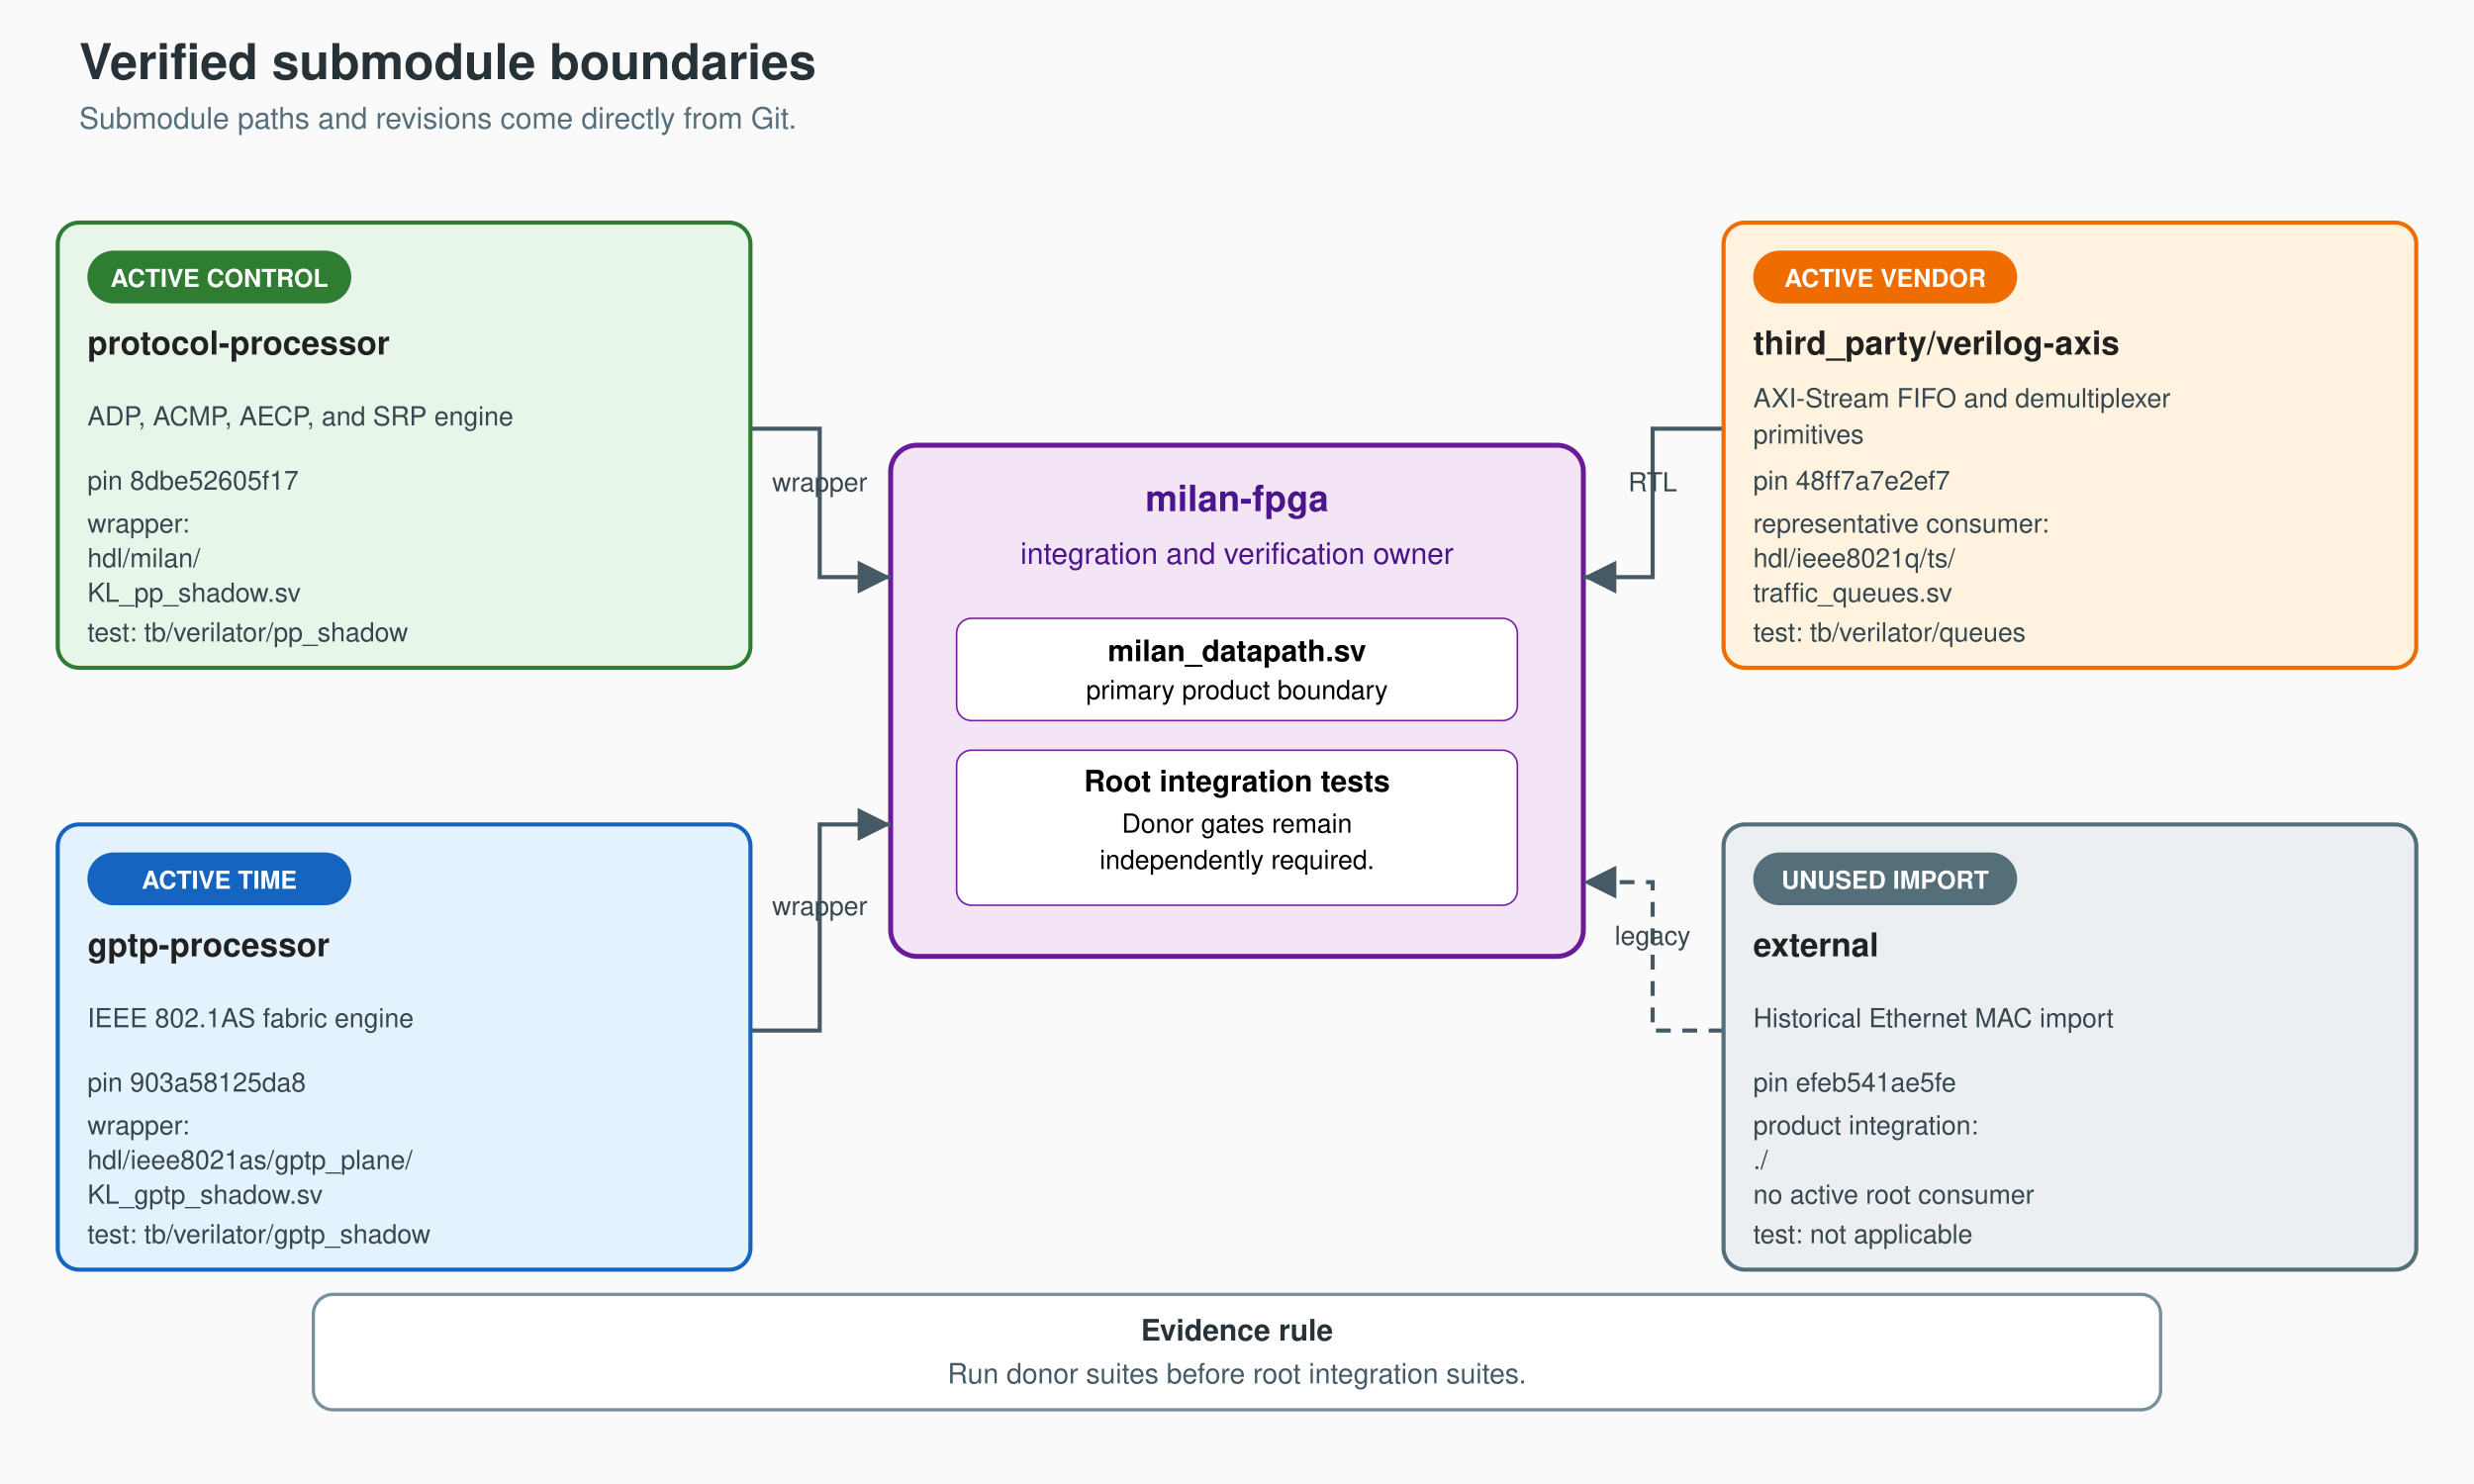
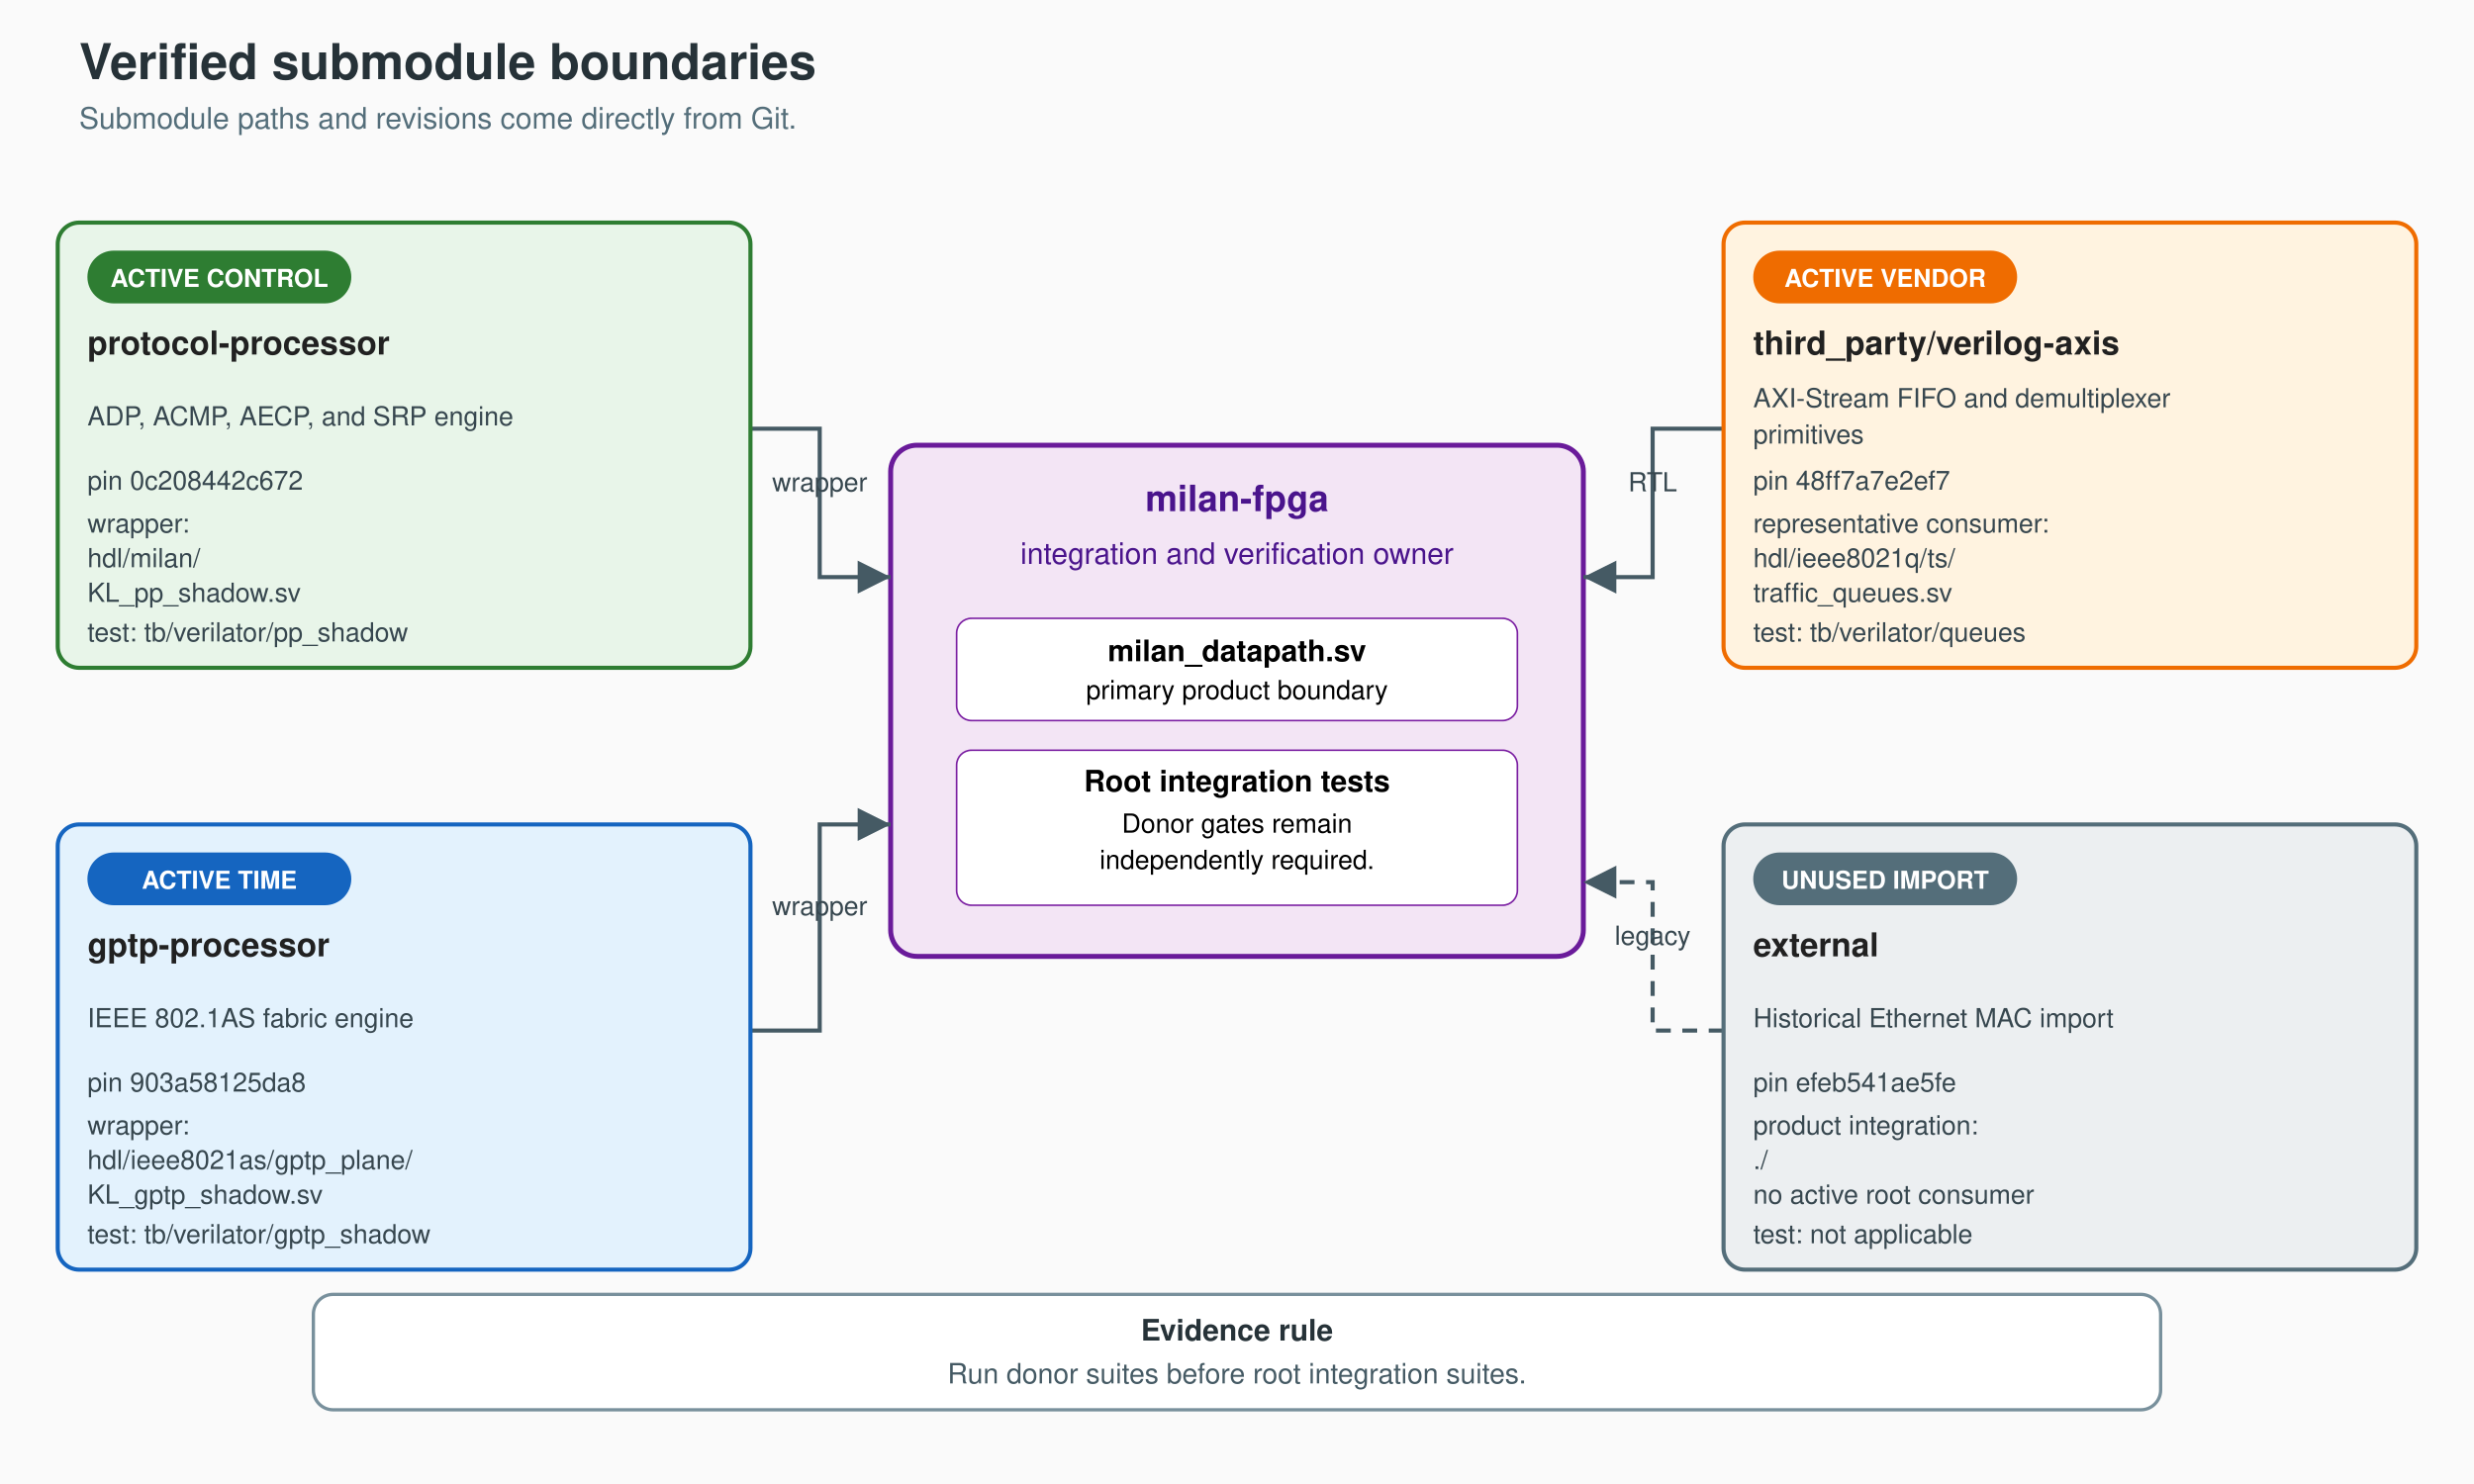
<svg xmlns="http://www.w3.org/2000/svg" width="1500" height="900" viewBox="0 0 1500 900" font-family="Helvetica,Arial,sans-serif">
  <rect width="1500" height="900" fill="#FAFAFA" />
  <defs>
    <marker id="arrow" markerWidth="12" markerHeight="12" refX="8" refY="4" orient="auto">
      <path d="M0,0 L8,4 L0,8 Z" fill="#455A64" />
    </marker>
  </defs>
  <text x="48" y="48" font-size="30" font-weight="bold" fill="#263238">Verified submodule boundaries</text>
  <text x="48" y="78" font-size="18" fill="#546E7A">Submodule paths and revisions come directly from Git.</text>
  <rect x="540" y="270" width="420" height="310" rx="16" fill="#F3E5F5" stroke="#6A1B9A" stroke-width="3" />
  <text x="750" y="310" text-anchor="middle" font-size="22" font-weight="bold" fill="#4A148C">milan-fpga</text>
  <text x="750" y="342" text-anchor="middle" font-size="18" fill="#4A148C">integration and verification owner</text>
  <rect x="580" y="375" width="340" height="62" rx="9" fill="#FFFFFF" stroke="#7B1FA2" />
  <text x="750" y="401" text-anchor="middle" font-size="18" font-weight="bold">milan_datapath.sv</text>
  <text x="750" y="424" text-anchor="middle" font-size="16">primary product boundary</text>
  <rect x="580" y="455" width="340" height="94" rx="9" fill="#FFFFFF" stroke="#7B1FA2" />
  <text x="750" y="480" text-anchor="middle" font-size="18" font-weight="bold">Root integration tests</text>
  <text x="750" y="505" text-anchor="middle" font-size="16">Donor gates remain</text>
  <text x="750" y="527" text-anchor="middle" font-size="16">independently required.</text>
  <path d="M455,260 L497,260 L497,350 L540,350" fill="none" stroke="#455A64" stroke-width="2.5" marker-end="url(#arrow)" />
  <text x="497" y="298" text-anchor="middle" font-size="16" fill="#37474F">wrapper</text>
  <path d="M455,625 L497,625 L497,500 L540,500" fill="none" stroke="#455A64" stroke-width="2.5" marker-end="url(#arrow)" />
  <text x="497" y="555" text-anchor="middle" font-size="16" fill="#37474F">wrapper</text>
  <path d="M1045,260 L1002,260 L1002,350 L960,350" fill="none" stroke="#455A64" stroke-width="2.5" marker-end="url(#arrow)" />
  <text x="1002" y="298" text-anchor="middle" font-size="16" fill="#37474F">RTL</text>
  <path d="M1045,625 L1002,625 L1002,535 L960,535" fill="none" stroke="#455A64" stroke-width="2.5" marker-end="url(#arrow)" stroke-dasharray="9,7" />
  <text x="1002" y="573" text-anchor="middle" font-size="16" fill="#37474F">legacy</text>
  <rect x="35" y="135" width="420" height="270" rx="13" fill="#E8F5E9" stroke="#2E7D32" stroke-width="2.5" />
  <rect x="53" y="152" width="160" height="32" rx="16" fill="#2E7D32" />
  <text x="133" y="174" text-anchor="middle" font-size="15" font-weight="bold" fill="#FFFFFF">ACTIVE CONTROL</text>
  <text x="53" y="215" font-size="20" font-weight="bold" fill="#212121">protocol-processor</text>
  <text x="53" y="258" font-size="16" fill="#37474F">ADP, ACMP, AECP, and SRP engine</text>
-   <text x="53" y="297" font-size="16" fill="#37474F">pin 8dbe52605f17</text>
+   <text x="53" y="297" font-size="16" fill="#37474F">pin 0c208442c672</text>
  <text x="53" y="323" font-size="16" fill="#37474F">wrapper:</text>
  <text x="53" y="344" font-size="16" fill="#37474F">hdl/milan/</text>
  <text x="53" y="365" font-size="16" fill="#37474F">KL_pp_shadow.sv</text>
  <text x="53" y="389" font-size="16" fill="#37474F">test: tb/verilator/pp_shadow</text>
  <rect x="35" y="500" width="420" height="270" rx="13" fill="#E3F2FD" stroke="#1565C0" stroke-width="2.5" />
  <rect x="53" y="517" width="160" height="32" rx="16" fill="#1565C0" />
  <text x="133" y="539" text-anchor="middle" font-size="15" font-weight="bold" fill="#FFFFFF">ACTIVE TIME</text>
  <text x="53" y="580" font-size="20" font-weight="bold" fill="#212121">gptp-processor</text>
  <text x="53" y="623" font-size="16" fill="#37474F">IEEE 802.1AS fabric engine</text>
  <text x="53" y="662" font-size="16" fill="#37474F">pin 903a58125da8</text>
  <text x="53" y="688" font-size="16" fill="#37474F">wrapper:</text>
  <text x="53" y="709" font-size="16" fill="#37474F">hdl/ieee8021as/gptp_plane/</text>
  <text x="53" y="730" font-size="16" fill="#37474F">KL_gptp_shadow.sv</text>
  <text x="53" y="754" font-size="16" fill="#37474F">test: tb/verilator/gptp_shadow</text>
  <rect x="1045" y="135" width="420" height="270" rx="13" fill="#FFF3E0" stroke="#EF6C00" stroke-width="2.5" />
  <rect x="1063" y="152" width="160" height="32" rx="16" fill="#EF6C00" />
  <text x="1143" y="174" text-anchor="middle" font-size="15" font-weight="bold" fill="#FFFFFF">ACTIVE VENDOR</text>
  <text x="1063" y="215" font-size="20" font-weight="bold" fill="#212121">third_party/verilog-axis</text>
  <text x="1063" y="247" font-size="16" fill="#37474F">AXI-Stream FIFO and demultiplexer</text>
  <text x="1063" y="269" font-size="16" fill="#37474F">primitives</text>
  <text x="1063" y="297" font-size="16" fill="#37474F">pin 48ff7a7e2ef7</text>
  <text x="1063" y="323" font-size="16" fill="#37474F">representative consumer:</text>
  <text x="1063" y="344" font-size="16" fill="#37474F">hdl/ieee8021q/ts/</text>
  <text x="1063" y="365" font-size="16" fill="#37474F">traffic_queues.sv</text>
  <text x="1063" y="389" font-size="16" fill="#37474F">test: tb/verilator/queues</text>
  <rect x="1045" y="500" width="420" height="270" rx="13" fill="#ECEFF1" stroke="#546E7A" stroke-width="2.5" />
  <rect x="1063" y="517" width="160" height="32" rx="16" fill="#546E7A" />
  <text x="1143" y="539" text-anchor="middle" font-size="15" font-weight="bold" fill="#FFFFFF">UNUSED IMPORT</text>
  <text x="1063" y="580" font-size="20" font-weight="bold" fill="#212121">external</text>
  <text x="1063" y="623" font-size="16" fill="#37474F">Historical Ethernet MAC import</text>
  <text x="1063" y="662" font-size="16" fill="#37474F">pin efeb541ae5fe</text>
  <text x="1063" y="688" font-size="16" fill="#37474F">product integration:</text>
  <text x="1063" y="709" font-size="16" fill="#37474F">./</text>
  <text x="1063" y="730" font-size="16" fill="#37474F">no active root consumer</text>
  <text x="1063" y="754" font-size="16" fill="#37474F">test: not applicable</text>
  <rect x="190" y="785" width="1120" height="70" rx="12" fill="#FFFFFF" stroke="#78909C" stroke-width="2" />
  <text x="750" y="813" text-anchor="middle" font-size="18" font-weight="bold" fill="#263238">Evidence rule</text>
  <text x="750" y="839" text-anchor="middle" font-size="17" fill="#455A64">Run donor suites before root integration suites.</text>
</svg>
